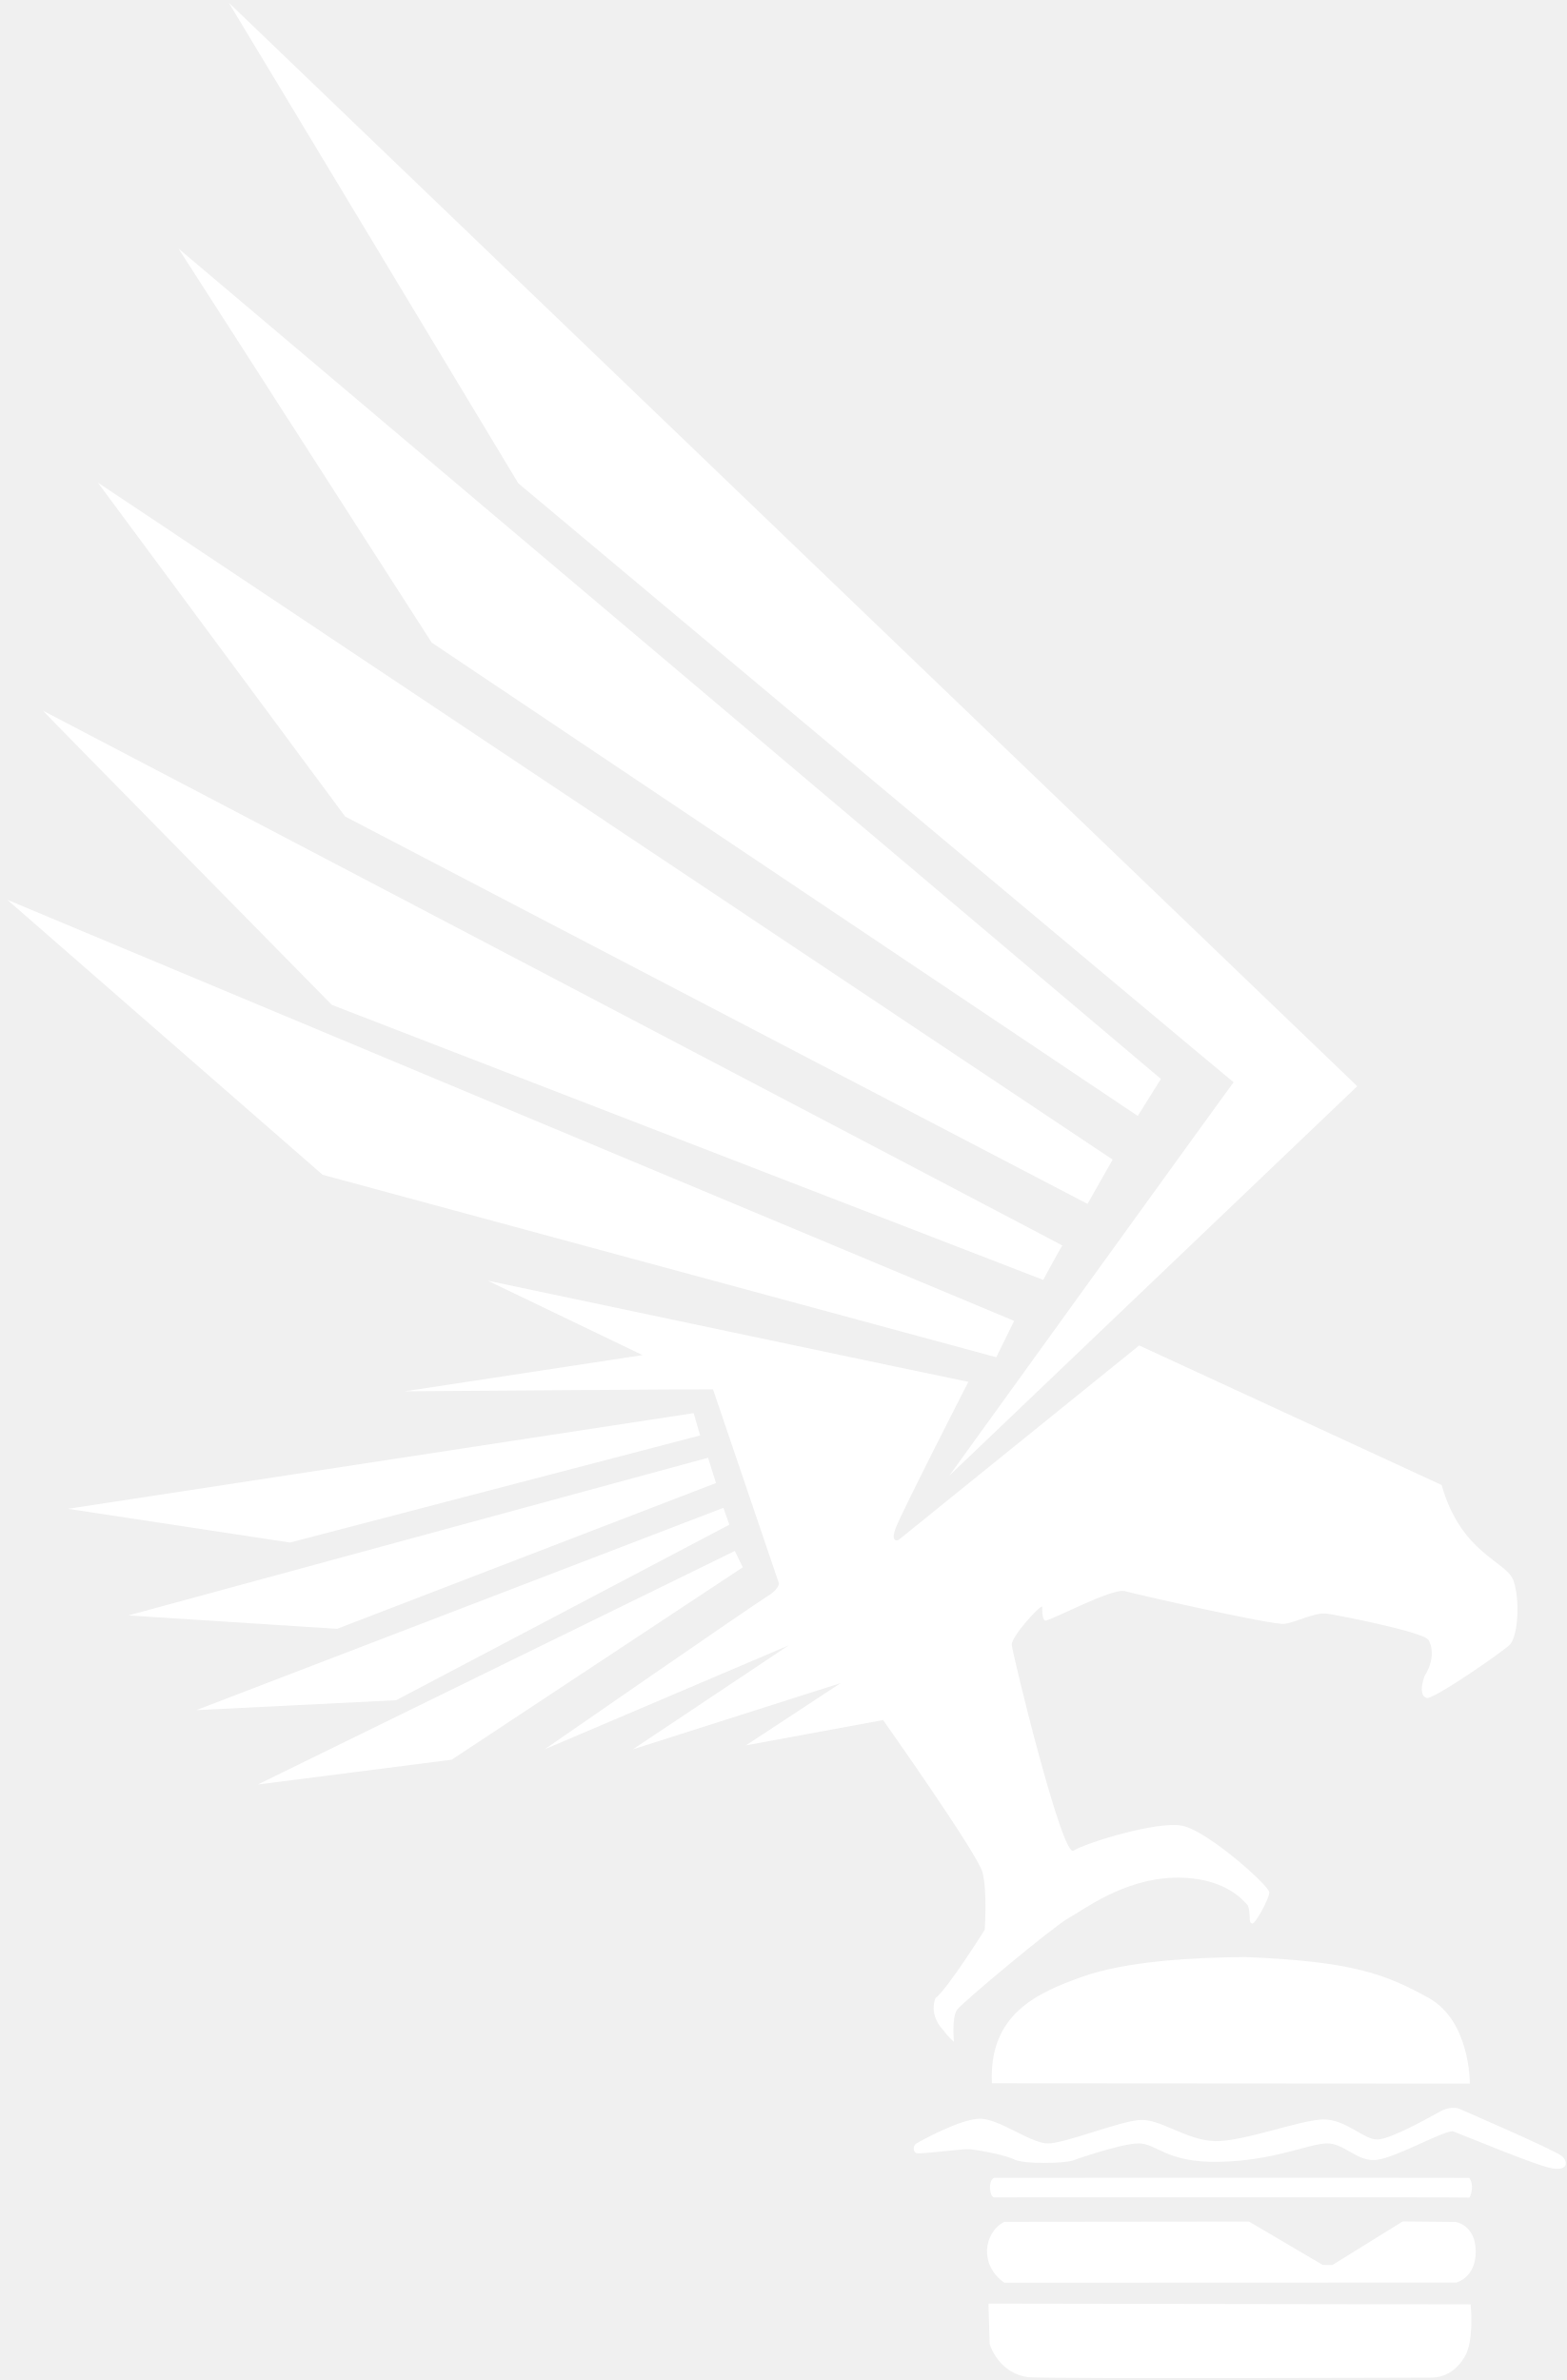
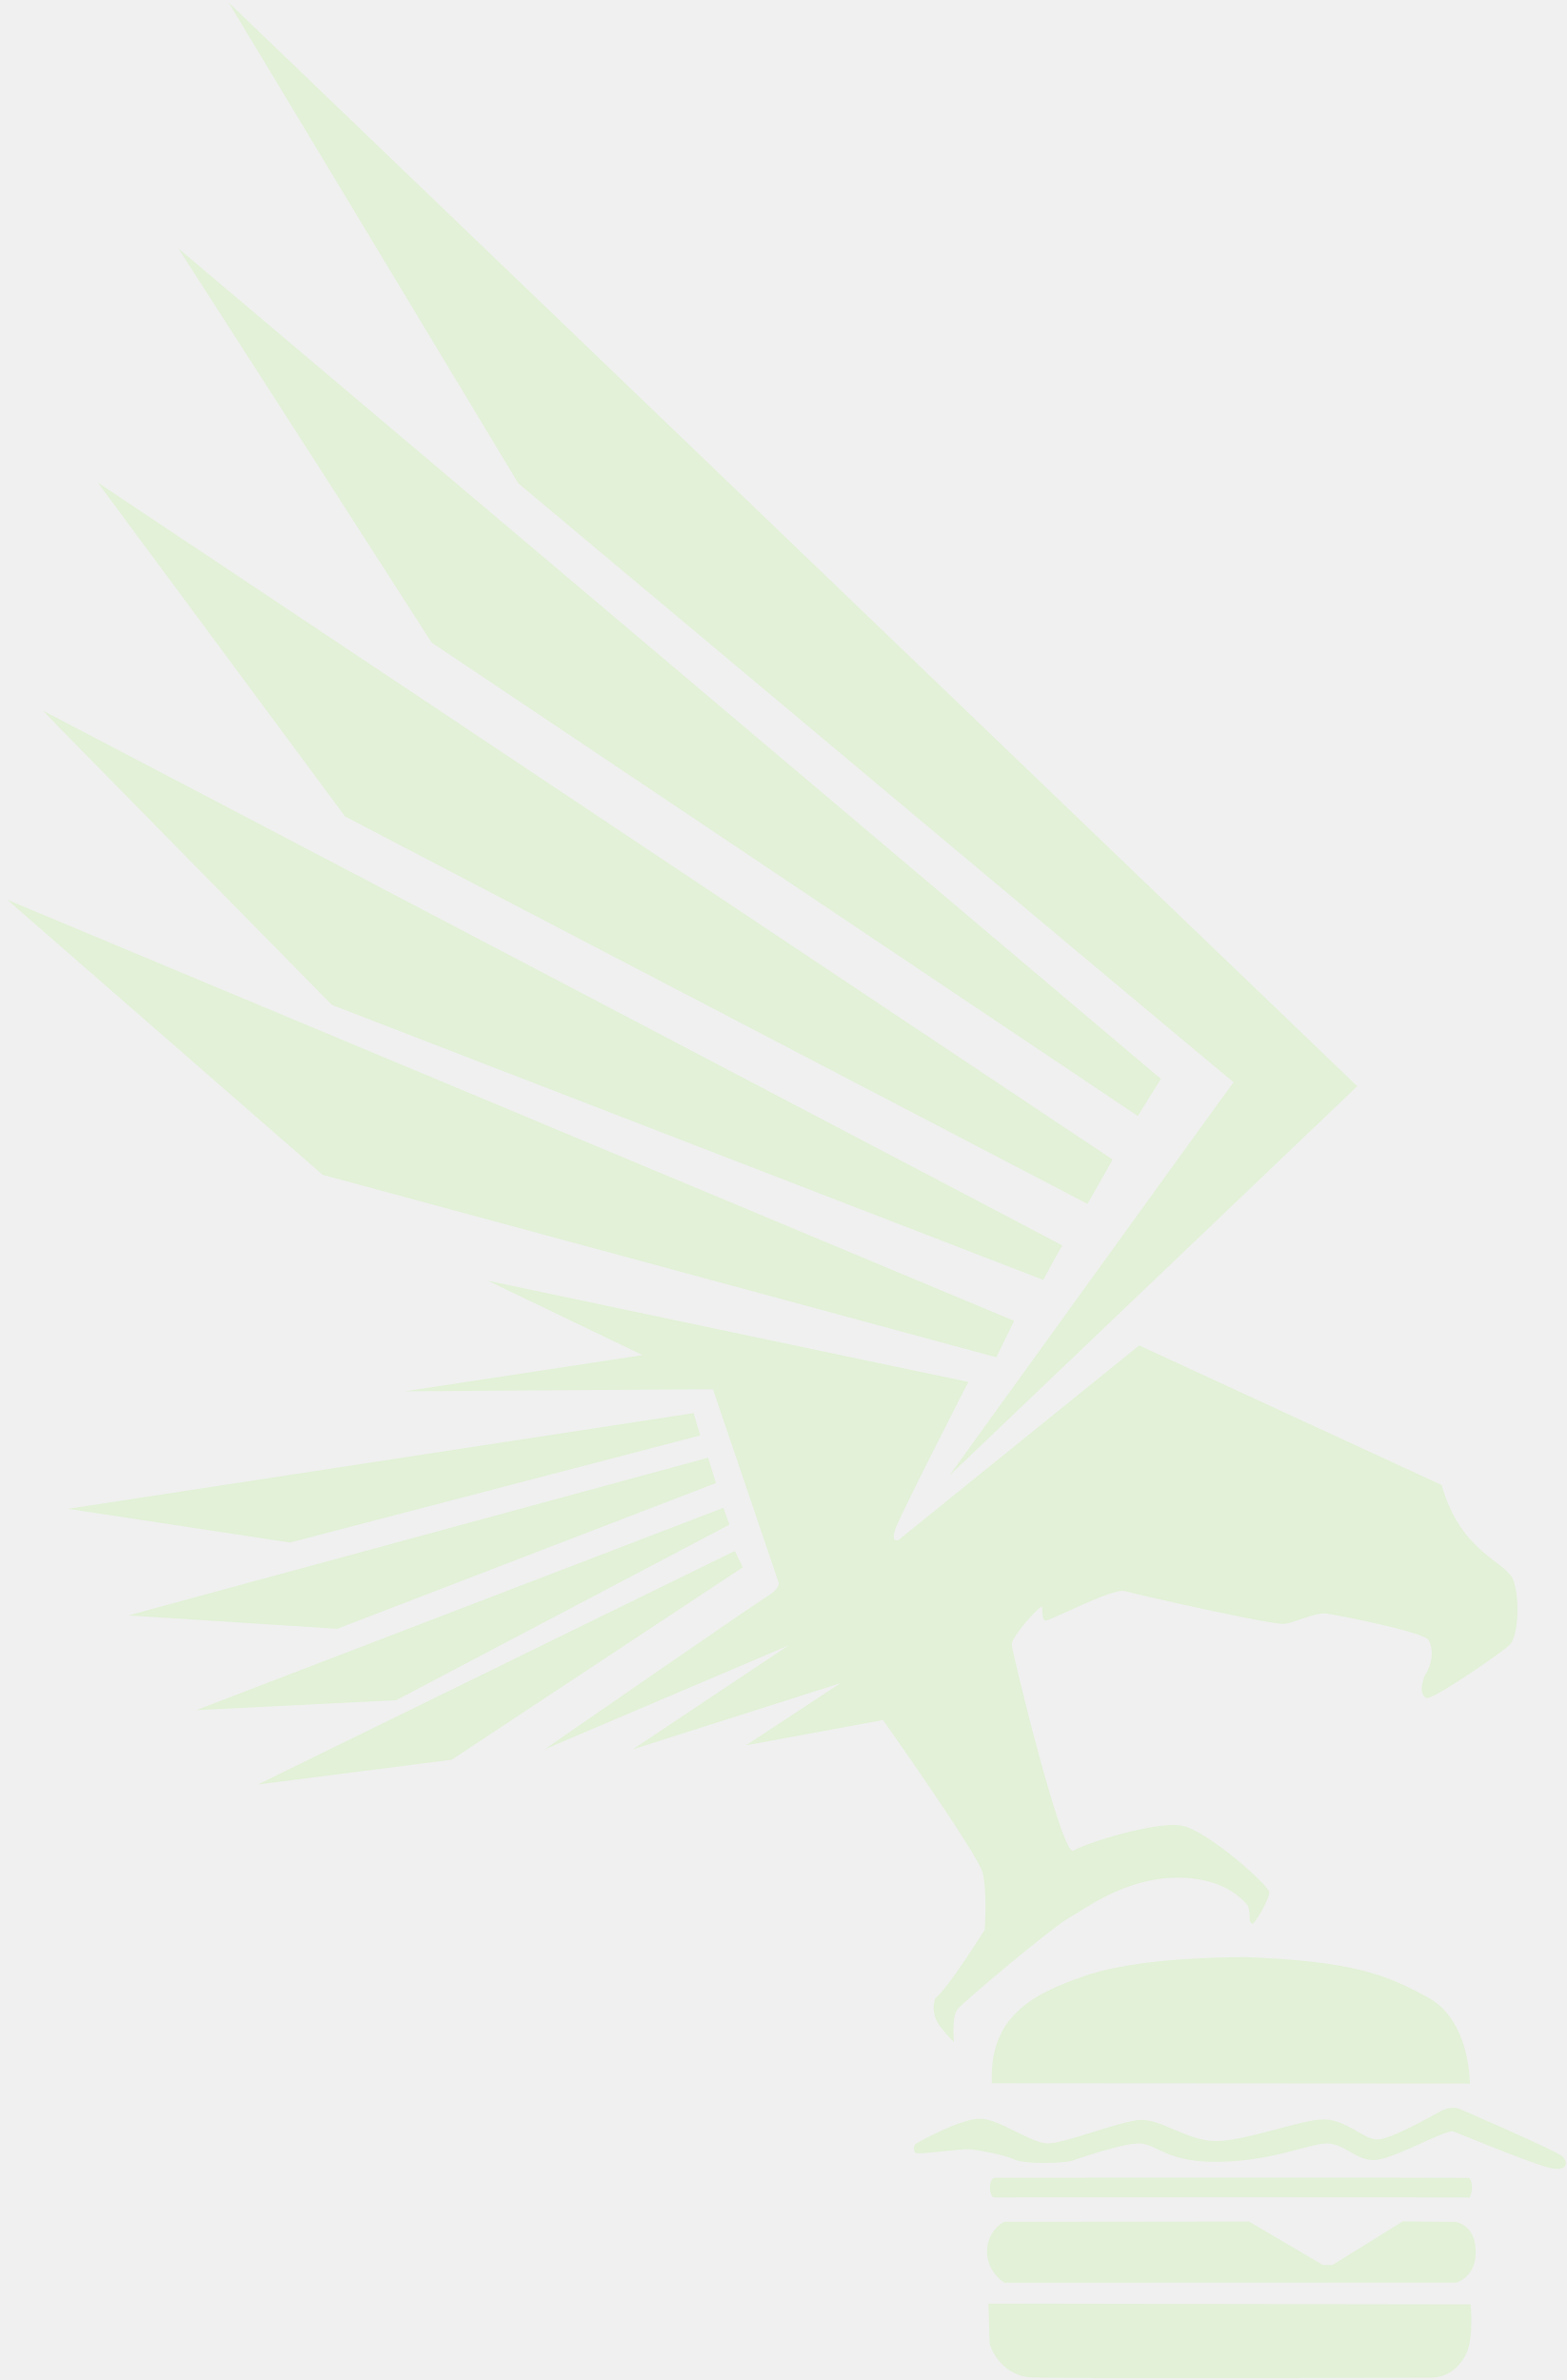
<svg xmlns="http://www.w3.org/2000/svg" width="10.971in" height="16.665in" viewBox="0 0 790 1200">
-   <path id="logo" fill="#fff" stroke="none" stroke-width="5px" d="M 498.38,1161.50            C 498.38,1161.50 499.00,1181.82 499.00,1181.82              499.00,1181.82 503.18,1196.82 518.91,1198.64              534.31,1199.44 721.12,1198.81 721.12,1198.81              722.89,1198.81 732.12,1199.14 738.43,1188.39              743.43,1180.52 741.50,1161.88 741.50,1161.88              741.50,1161.88 498.38,1161.50 498.38,1161.50 Z            M 506.39,1150.96            C 493.75,1142.12 495.81,1125.88 506.33,1120.26              506.33,1120.26 629.75,1120.12 629.75,1120.12              629.75,1120.12 666.94,1142.00 666.94,1142.00              666.94,1142.00 671.75,1142.03 671.81,1142.03              671.88,1142.03 707.25,1120.06 707.25,1120.06              707.25,1120.06 733.81,1120.31 733.88,1120.31              733.88,1120.31 743.94,1121.69 744.06,1135.06              744.19,1148.44 734.31,1150.88 734.31,1150.88              734.31,1150.88 506.39,1150.96 506.39,1150.96 Z            M 740.81,1098.12            C 743.25,1101.38 741.91,1106.25 740.94,1108.03              737.22,1107.78 501.11,1107.93 501.11,1107.93              499.13,1107.70 497.91,1100.00 501.14,1098.05              501.14,1098.05 740.22,1097.94 740.81,1098.12 Z            M 462.09,1080.73            C 464.36,1079.36 484.55,1068.18 494.27,1068.27              504.00,1068.36 519.73,1080.73 528.36,1080.73              537.00,1080.73 564.09,1069.64 574.64,1068.91              585.18,1068.18 598.09,1079.18 612.55,1079.55              627.00,1079.91 655.73,1068.73 667.27,1068.64              678.82,1068.55 687.64,1079.00 694.64,1078.73              701.64,1078.45 720.91,1067.45 726.27,1064.55              731.64,1061.64 735.55,1063.18 735.55,1063.18              735.55,1063.18 784.73,1084.36 787.73,1087.27              790.73,1090.18 790.45,1094.45 782.91,1093.36              775.36,1092.27 739.00,1077.00 732.45,1074.55              726.82,1074.73 704.18,1087.73 694.18,1089.00              684.18,1090.27 677.91,1080.36 668.64,1080.73              659.36,1081.09 642.09,1089.45 614.82,1090.00              587.55,1090.55 583.45,1080.55 573.82,1080.73              564.54,1080.90 540.71,1089.41 540.55,1089.45              536.27,1090.73 516.49,1091.33 511.41,1088.82              506.33,1086.31 492.55,1084.00 489.09,1083.64              485.64,1083.27 465.36,1086.18 462.27,1085.64              460.73,1085.64 459.82,1082.09 462.09,1080.73 Z            M 545.50,996.75            C 568.25,988.62 602.12,987.00 627.62,986.75              682.38,988.88 698.86,995.55 720.18,1007.27              741.50,1019.00 741.09,1050.55 741.09,1050.55              741.09,1050.55 500.12,1050.38 500.12,1050.38              498.50,1015.62 522.75,1004.88 545.50,996.75 Z            M 475.88,1023.88            C 475.88,1023.88 468.25,1017.00 471.62,1007.50              477.62,1003.12 496.50,973.00 496.50,973.00              496.50,973.00 497.88,953.38 495.38,944.00              492.88,934.62 445.25,867.25 445.25,867.25              445.25,867.25 376.12,880.00 376.12,880.00              376.12,880.00 423.88,848.62 423.88,848.62              423.88,848.62 319.12,882.00 319.12,882.00              319.12,882.00 397.62,829.62 397.62,829.62              397.62,829.62 274.62,882.00 274.62,882.00              274.62,882.00 381.00,808.38 386.88,804.88              392.75,801.38 392.75,798.38 392.75,798.38              392.75,798.38 359.50,700.62 359.50,700.50              359.50,700.38 204.12,701.50 204.12,701.50              204.12,701.50 324.00,683.25 324.00,683.25              324.00,683.25 246.00,645.75 246.00,645.75              246.00,645.75 488.25,696.88 488.25,696.75              488.25,696.62 454.88,762.00 451.75,770.12              448.62,778.25 453.00,776.50 453.00,776.50              453.00,776.50 574.38,678.38 574.38,678.38              574.38,678.38 726.88,748.75 726.88,748.75              736.75,783.62 759.75,787.12 763.12,797.00              766.50,806.88 765.38,824.38 761.50,829.00              760.00,831.25 722.38,857.38 719.25,856.12              716.12,854.88 716.38,850.38 718.25,845.12              722.88,837.75 722.62,830.88 720.25,826.88              717.88,822.88 675.38,814.50 669.12,813.62              662.88,812.75 653.62,818.00 647.62,818.75              641.62,819.50 573.50,804.00 567.12,802.25              560.75,800.50 528.50,817.88 526.88,817.12              525.25,816.38 525.50,810.00 525.50,810.00              523.88,809.75 509.91,825.27 510.12,829.25              510.34,833.23 535.50,936.88 541.25,933.12              547.00,929.38 583.00,918.12 595.88,920.50              608.75,922.88 640.00,950.88 640.00,954.12              640.00,957.38 632.88,970.00 631.50,969.88              630.12,969.75 630.12,968.00 630.12,967.62              630.12,967.25 630.12,961.50 628.75,960.25              627.38,959.00 618.00,946.12 592.12,946.75              566.25,947.38 546.12,963.12 538.75,967.12              531.38,971.12 485.50,1009.38 482.62,1013.25              479.75,1017.12 481.00,1029.50 481.00,1029.50              481.00,1029.50 477.75,1026.75 475.88,1023.88 Z            M 374.50,790.25            C 374.50,790.25 370.50,782.00 370.50,782.00              370.50,782.00 130.00,899.75 130.00,899.75              130.00,899.75 227.75,887.25 227.75,887.25              227.75,887.25 374.50,790.25 374.50,790.25 Z            M 99.00,862.25            C 99.00,862.25 199.75,857.25 199.75,857.25              199.75,857.25 367.75,768.75 367.75,768.75              367.75,768.75 364.75,760.25 364.75,760.25              364.75,760.25 99.00,862.25 99.00,862.25 Z            M 64.75,814.50            C 64.75,814.50 170.00,821.25 170.00,821.25              170.00,821.25 361.00,747.75 361.00,747.75              361.00,747.75 357.00,735.00 357.00,735.00              357.00,735.00 64.75,814.50 64.75,814.50 Z            M 34.25,760.75            C 34.25,760.75 146.25,777.75 146.25,777.75              146.25,777.75 353.00,723.75 353.00,723.75              353.00,723.75 349.75,712.50 349.75,712.50              349.75,712.50 34.25,760.75 34.25,760.75 Z            M 478.67,744.00            C 478.67,744.00 622.00,545.33 622.00,545.67              622.00,546.00 261.33,243.67 261.33,243.67              261.33,243.67 115.33,1.33 115.33,1.33              115.33,1.33 684.33,547.67 684.33,547.67              684.33,547.67 478.67,744.00 478.67,744.00 Z            M 573.67,562.67            C 573.67,562.67 585.33,544.00 585.33,544.00              585.33,544.00 90.00,125.33 90.00,125.33              90.00,125.33 217.67,324.00 217.67,324.00              217.67,324.00 573.67,562.67 573.67,562.67 Z            M 548.33,607.00            C 548.33,607.00 561.00,584.67 561.00,584.67              561.00,584.67 49.33,243.33 49.33,243.33              49.33,243.33 174.00,411.67 174.00,411.67              174.00,411.67 548.33,607.00 548.33,607.00 Z            M 526.00,645.33            C 526.00,645.33 535.33,628.00 535.67,628.00              536.00,628.00 22.00,358.33 21.67,358.33              21.33,358.33 167.33,506.67 167.33,506.67              167.33,506.67 526.00,645.33 526.00,645.33 Z            M 502.33,684.33            C 502.33,684.33 511.33,666.00 511.33,666.00              511.33,666.00 3.67,453.67 3.67,453.67              3.67,453.67 162.67,592.33 162.67,592.33              162.67,592.33 502.33,684.33 502.33,684.33 Z" />
+   <path id="logo" fill="#E2F1D7" stroke="none" stroke-width="5px" d="M 498.38,1161.50            C 498.38,1161.50 499.00,1181.82 499.00,1181.82              499.00,1181.82 503.18,1196.82 518.91,1198.64              534.31,1199.44 721.12,1198.81 721.12,1198.81              722.89,1198.81 732.12,1199.14 738.43,1188.39              743.43,1180.52 741.50,1161.88 741.50,1161.88              741.50,1161.88 498.38,1161.50 498.38,1161.50 Z            M 506.39,1150.96            C 493.75,1142.12 495.81,1125.88 506.33,1120.26              506.33,1120.26 629.75,1120.12 629.75,1120.12              629.75,1120.12 666.94,1142.00 666.94,1142.00              666.94,1142.00 671.75,1142.03 671.81,1142.03              671.88,1142.03 707.25,1120.06 707.25,1120.06              707.25,1120.06 733.81,1120.31 733.88,1120.31              733.88,1120.31 743.94,1121.69 744.06,1135.06              744.19,1148.44 734.31,1150.88 734.31,1150.88              734.31,1150.88 506.39,1150.96 506.39,1150.96 Z            M 740.81,1098.12            C 743.25,1101.38 741.91,1106.25 740.94,1108.03              737.22,1107.78 501.11,1107.93 501.11,1107.93              499.13,1107.70 497.91,1100.00 501.14,1098.05              501.14,1098.05 740.22,1097.94 740.81,1098.12 Z            M 462.09,1080.73            C 464.36,1079.36 484.55,1068.18 494.27,1068.27              504.00,1068.36 519.73,1080.73 528.36,1080.73              537.00,1080.73 564.09,1069.64 574.64,1068.91              585.18,1068.18 598.09,1079.18 612.55,1079.55              627.00,1079.91 655.73,1068.73 667.27,1068.64              678.82,1068.55 687.64,1079.00 694.64,1078.73              701.64,1078.45 720.91,1067.45 726.27,1064.55              731.64,1061.64 735.55,1063.18 735.55,1063.18              735.55,1063.18 784.73,1084.36 787.73,1087.27              790.73,1090.18 790.45,1094.45 782.91,1093.36              775.36,1092.27 739.00,1077.00 732.45,1074.55              726.82,1074.73 704.18,1087.73 694.18,1089.00              684.18,1090.27 677.91,1080.36 668.64,1080.73              659.36,1081.09 642.09,1089.45 614.82,1090.00              587.55,1090.55 583.45,1080.55 573.82,1080.73              564.54,1080.90 540.71,1089.41 540.55,1089.45              536.27,1090.73 516.49,1091.33 511.41,1088.82              506.33,1086.31 492.55,1084.00 489.09,1083.64              485.64,1083.27 465.36,1086.18 462.27,1085.64              460.73,1085.64 459.82,1082.09 462.09,1080.73 Z            M 545.50,996.75            C 568.25,988.62 602.12,987.00 627.62,986.75              682.38,988.88 698.86,995.55 720.18,1007.27              741.50,1019.00 741.09,1050.55 741.09,1050.55              741.09,1050.55 500.12,1050.38 500.12,1050.38              498.50,1015.62 522.75,1004.88 545.50,996.75 Z            M 475.88,1023.88            C 475.88,1023.88 468.25,1017.00 471.62,1007.50              477.62,1003.12 496.50,973.00 496.50,973.00              496.50,973.00 497.88,953.38 495.38,944.00              492.88,934.62 445.25,867.25 445.25,867.25              445.25,867.25 376.12,880.00 376.12,880.00              376.12,880.00 423.88,848.62 423.88,848.62              423.88,848.62 319.12,882.00 319.12,882.00              319.12,882.00 397.62,829.62 397.62,829.62              397.62,829.62 274.62,882.00 274.62,882.00              274.62,882.00 381.00,808.38 386.88,804.88              392.75,801.38 392.75,798.38 392.75,798.38              392.75,798.38 359.50,700.62 359.50,700.50              359.50,700.38 204.12,701.50 204.12,701.50              204.12,701.50 324.00,683.25 324.00,683.25              324.00,683.25 246.00,645.75 246.00,645.75              246.00,645.75 488.25,696.88 488.25,696.75              488.25,696.62 454.88,762.00 451.75,770.12              448.62,778.25 453.00,776.50 453.00,776.50              453.00,776.50 574.38,678.38 574.38,678.38              574.38,678.38 726.88,748.75 726.88,748.75              736.75,783.62 759.75,787.12 763.12,797.00              766.50,806.88 765.38,824.38 761.50,829.00              760.00,831.25 722.38,857.38 719.25,856.12              716.12,854.88 716.38,850.38 718.25,845.12              722.88,837.75 722.62,830.88 720.25,826.88              717.88,822.88 675.38,814.50 669.12,813.62              662.88,812.75 653.62,818.00 647.62,818.75              641.62,819.50 573.50,804.00 567.12,802.25              560.75,800.50 528.50,817.88 526.88,817.12              525.25,816.38 525.50,810.00 525.50,810.00              523.88,809.75 509.91,825.27 510.12,829.25              510.34,833.23 535.50,936.88 541.25,933.12              547.00,929.38 583.00,918.12 595.88,920.50              608.75,922.88 640.00,950.88 640.00,954.12              640.00,957.38 632.88,970.00 631.50,969.88              630.12,969.75 630.12,968.00 630.12,967.62              630.12,967.25 630.12,961.50 628.75,960.25              627.38,959.00 618.00,946.12 592.12,946.75              566.25,947.38 546.12,963.12 538.75,967.12              531.38,971.12 485.50,1009.38 482.62,1013.25              479.75,1017.12 481.00,1029.50 481.00,1029.50              481.00,1029.50 477.75,1026.75 475.88,1023.88 Z            M 374.50,790.25            C 374.50,790.25 370.50,782.00 370.50,782.00              370.50,782.00 130.00,899.75 130.00,899.75              130.00,899.75 227.75,887.25 227.75,887.25              227.75,887.25 374.50,790.25 374.50,790.25 Z            M 99.00,862.25            C 99.00,862.25 199.75,857.25 199.75,857.25              199.75,857.25 367.75,768.75 367.75,768.75              367.75,768.75 364.75,760.25 364.75,760.25              364.75,760.25 99.00,862.25 99.00,862.25 Z            M 64.75,814.50            C 64.75,814.50 170.00,821.25 170.00,821.25              170.00,821.25 361.00,747.75 361.00,747.75              361.00,747.75 357.00,735.00 357.00,735.00              357.00,735.00 64.75,814.50 64.75,814.50 Z            M 34.25,760.75            C 34.25,760.75 146.25,777.75 146.25,777.75              146.25,777.75 353.00,723.75 353.00,723.75              353.00,723.75 349.75,712.50 349.75,712.50              349.75,712.50 34.25,760.75 34.25,760.75 Z            M 478.67,744.00            C 478.67,744.00 622.00,545.33 622.00,545.67              622.00,546.00 261.33,243.67 261.33,243.67              261.33,243.67 115.33,1.33 115.33,1.33              115.33,1.33 684.33,547.67 684.33,547.67              684.33,547.67 478.67,744.00 478.67,744.00 Z            M 573.67,562.67            C 573.67,562.67 585.33,544.00 585.33,544.00              585.33,544.00 90.00,125.33 90.00,125.33              90.00,125.33 217.67,324.00 217.67,324.00              217.67,324.00 573.67,562.67 573.67,562.67 Z            M 548.33,607.00            C 548.33,607.00 561.00,584.67 561.00,584.67              561.00,584.67 49.33,243.33 49.33,243.33              49.33,243.33 174.00,411.67 174.00,411.67              174.00,411.67 548.33,607.00 548.33,607.00 Z            M 526.00,645.33            C 526.00,645.33 535.33,628.00 535.67,628.00              536.00,628.00 22.00,358.33 21.67,358.33              21.33,358.33 167.33,506.67 167.33,506.67              167.33,506.67 526.00,645.33 526.00,645.33 Z            M 502.33,684.33            C 502.33,684.33 511.33,666.00 511.33,666.00              511.33,666.00 3.67,453.67 3.67,453.67              3.67,453.67 162.67,592.33 162.67,592.33              162.67,592.33 502.33,684.33 502.33,684.33 Z" />
</svg>
